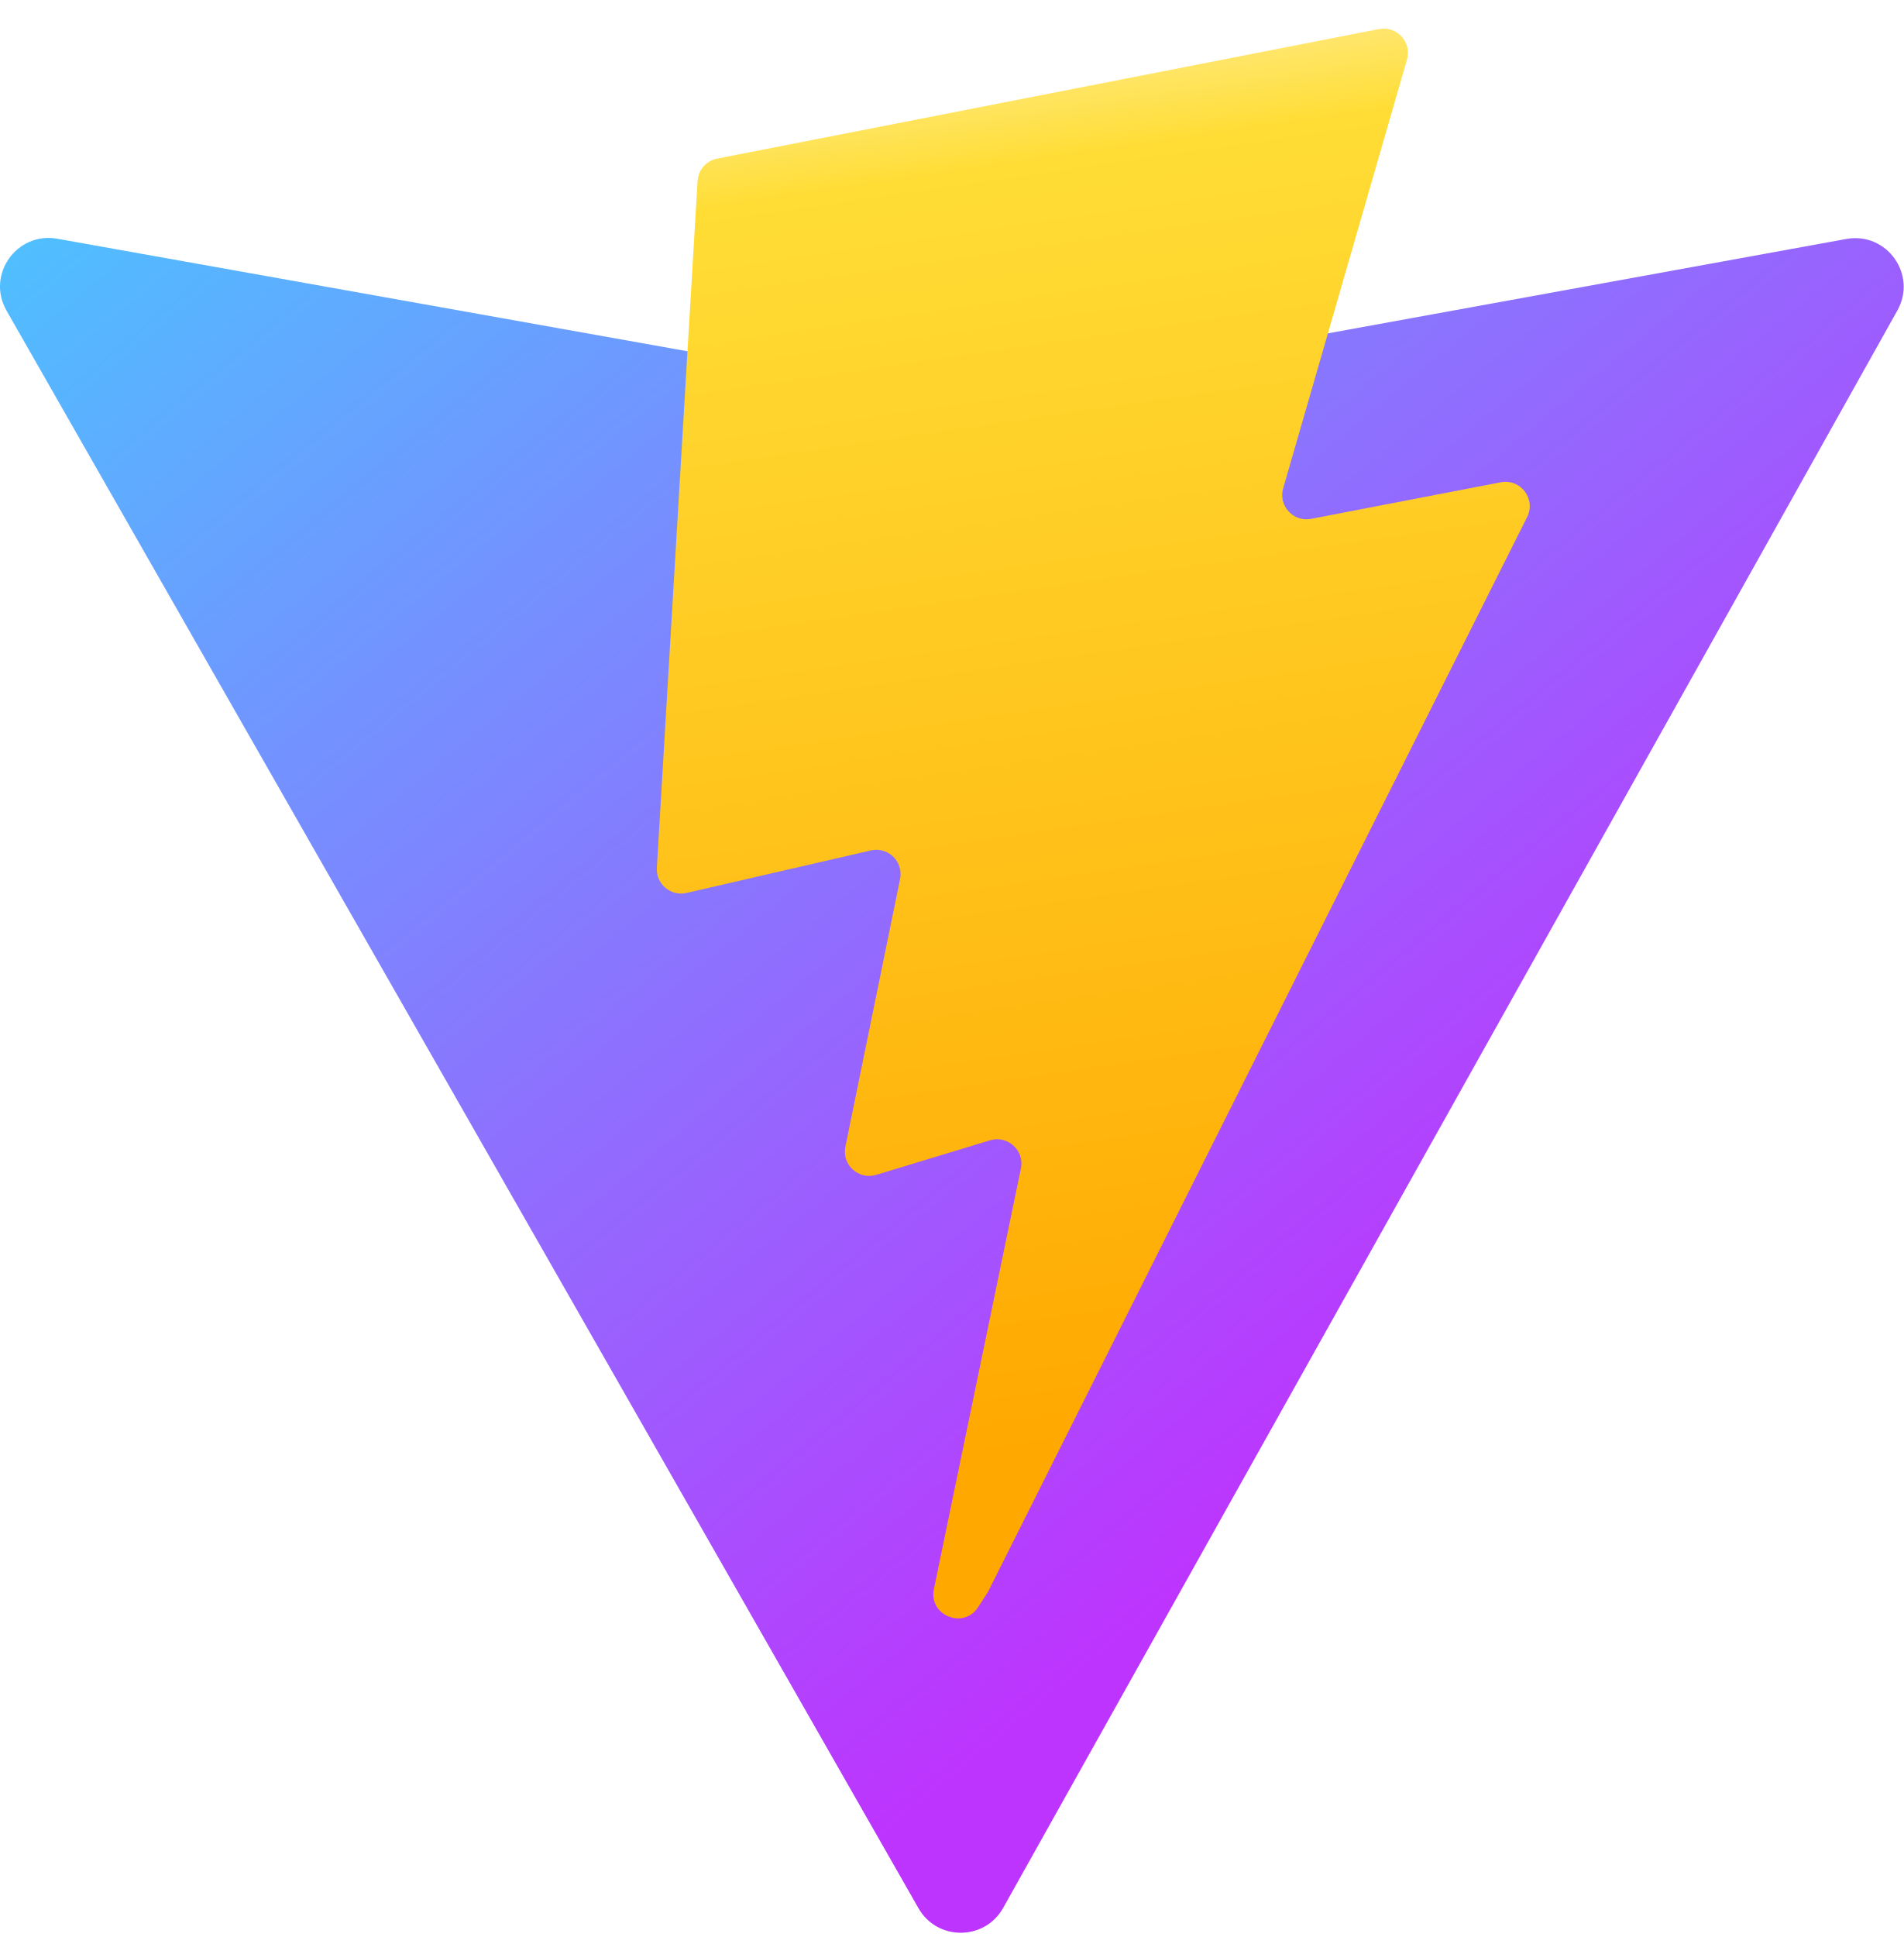
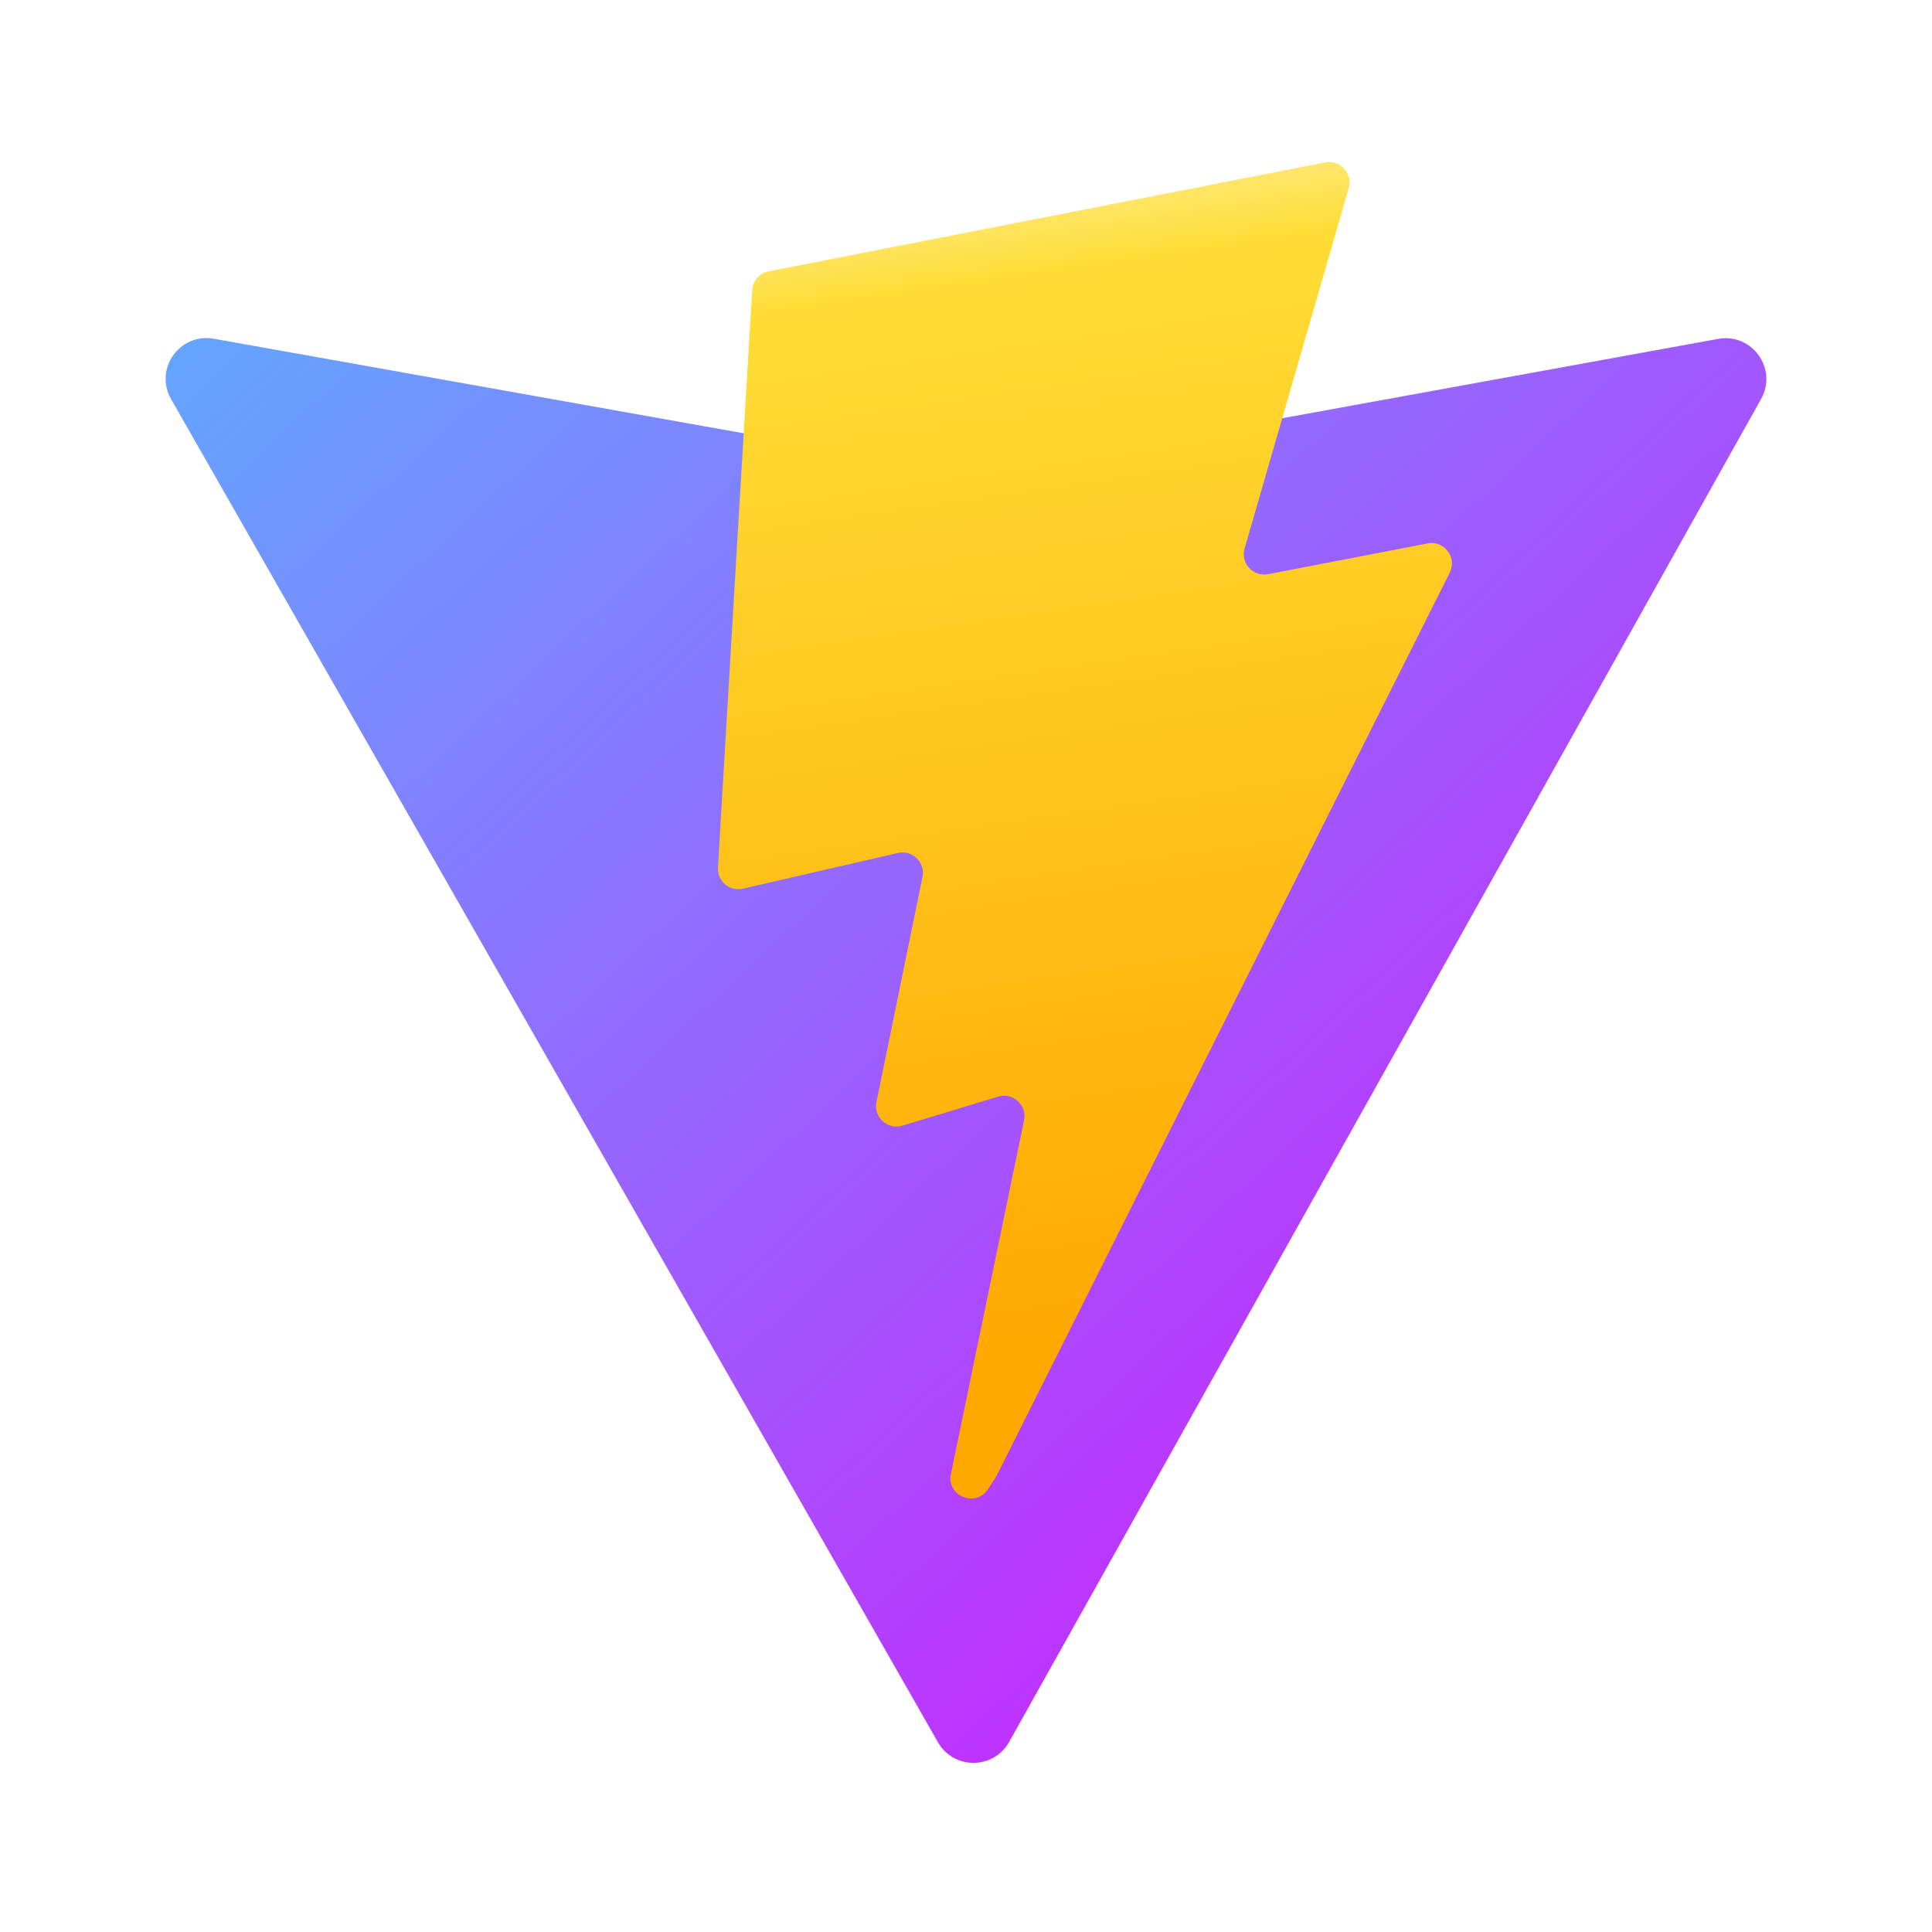
- <svg xmlns="http://www.w3.org/2000/svg" width="58" height="59" viewBox="0 0 58 59" fill="none">
-   <path d="M57.808 9.455L30.563 58.114C30 59.118 28.555 59.124 27.984 58.125L0.198 9.46C-0.424 8.371 0.509 7.051 1.745 7.272L29.02 12.141C29.194 12.172 29.372 12.171 29.546 12.14L56.25 7.279C57.482 7.054 58.419 8.364 57.808 9.455Z" fill="url(#paint0_linear_30_49)" />
-   <path d="M42.012 0.885L21.849 4.831C21.518 4.896 21.273 5.176 21.253 5.513L20.012 26.434C19.983 26.927 20.436 27.309 20.918 27.198L26.532 25.904C27.057 25.783 27.531 26.245 27.423 26.773L25.756 34.929C25.643 35.478 26.159 35.948 26.696 35.785L30.163 34.733C30.701 34.57 31.217 35.041 31.104 35.59L28.453 48.402C28.287 49.203 29.355 49.641 29.8 48.953L30.097 48.495L46.527 15.748C46.802 15.199 46.327 14.574 45.724 14.69L39.946 15.804C39.403 15.909 38.941 15.404 39.094 14.873L42.866 1.816C43.019 1.284 42.556 0.779 42.012 0.885Z" fill="url(#paint1_linear_30_49)" />
+ <svg xmlns="http://www.w3.org/2000/svg" width="70" height="70" viewBox="0 0 70 70" fill="none">
+   <path d="M63.808 14.456L36.563 63.114C36 64.118 34.555 64.124 33.984 63.125L6.198 14.46C5.576 13.371 6.509 12.051 7.745 12.272L35.02 17.141C35.194 17.172 35.372 17.172 35.546 17.14L62.25 12.279C63.482 12.054 64.419 13.364 63.808 14.456Z" fill="url(#paint0_linear_77_1720)" />
+   <path d="M48.012 5.885L27.849 9.831C27.518 9.896 27.273 10.176 27.253 10.513L26.012 31.434C25.983 31.927 26.436 32.309 26.918 32.198L32.532 30.904C33.057 30.783 33.531 31.245 33.423 31.773L31.756 39.929C31.643 40.478 32.159 40.948 32.696 40.785L36.163 39.733C36.701 39.57 37.217 40.041 37.104 40.59L34.453 53.402C34.287 54.203 35.355 54.641 35.8 53.953L36.097 53.495L52.527 20.748C52.802 20.199 52.327 19.574 51.724 19.69L45.946 20.804C45.403 20.909 44.941 20.404 45.094 19.873L48.866 6.816C49.019 6.284 48.556 5.779 48.012 5.885Z" fill="url(#paint1_linear_77_1720)" />
  <defs>
-     <linearGradient id="paint0_linear_30_49" x1="-0.48" y1="-1.055" x2="38.651" y2="46.305" gradientUnits="userSpaceOnUse">
+     <linearGradient id="paint0_linear_77_1720" x1="-0.58" y1="-11.258" x2="53.301" y2="46.784" gradientUnits="userSpaceOnUse">
      <stop stop-color="#41D1FF" />
      <stop offset="1" stop-color="#BD34FE" />
    </linearGradient>
-     <linearGradient id="paint1_linear_30_49" x1="27.454" y1="1.957" x2="33.573" y2="43.984" gradientUnits="userSpaceOnUse">
+     <linearGradient id="paint1_linear_77_1720" x1="33.454" y1="6.957" x2="39.573" y2="48.984" gradientUnits="userSpaceOnUse">
      <stop stop-color="#FFEA83" />
      <stop offset="0.083" stop-color="#FFDD35" />
      <stop offset="1" stop-color="#FFA800" />
    </linearGradient>
  </defs>
</svg>
